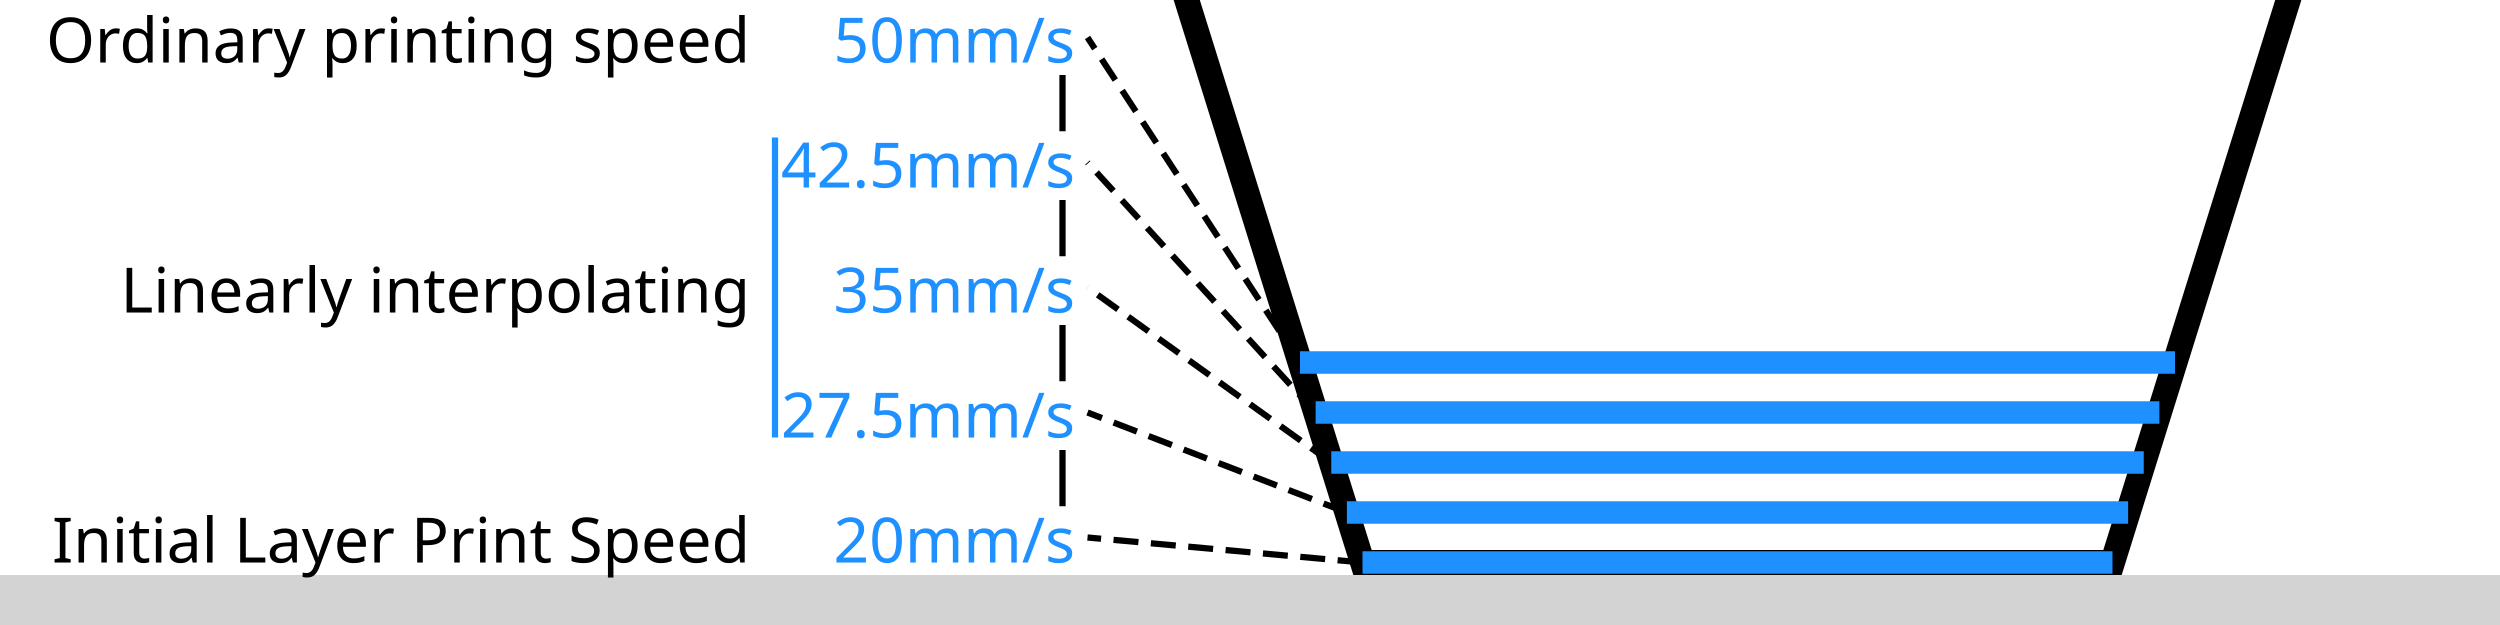
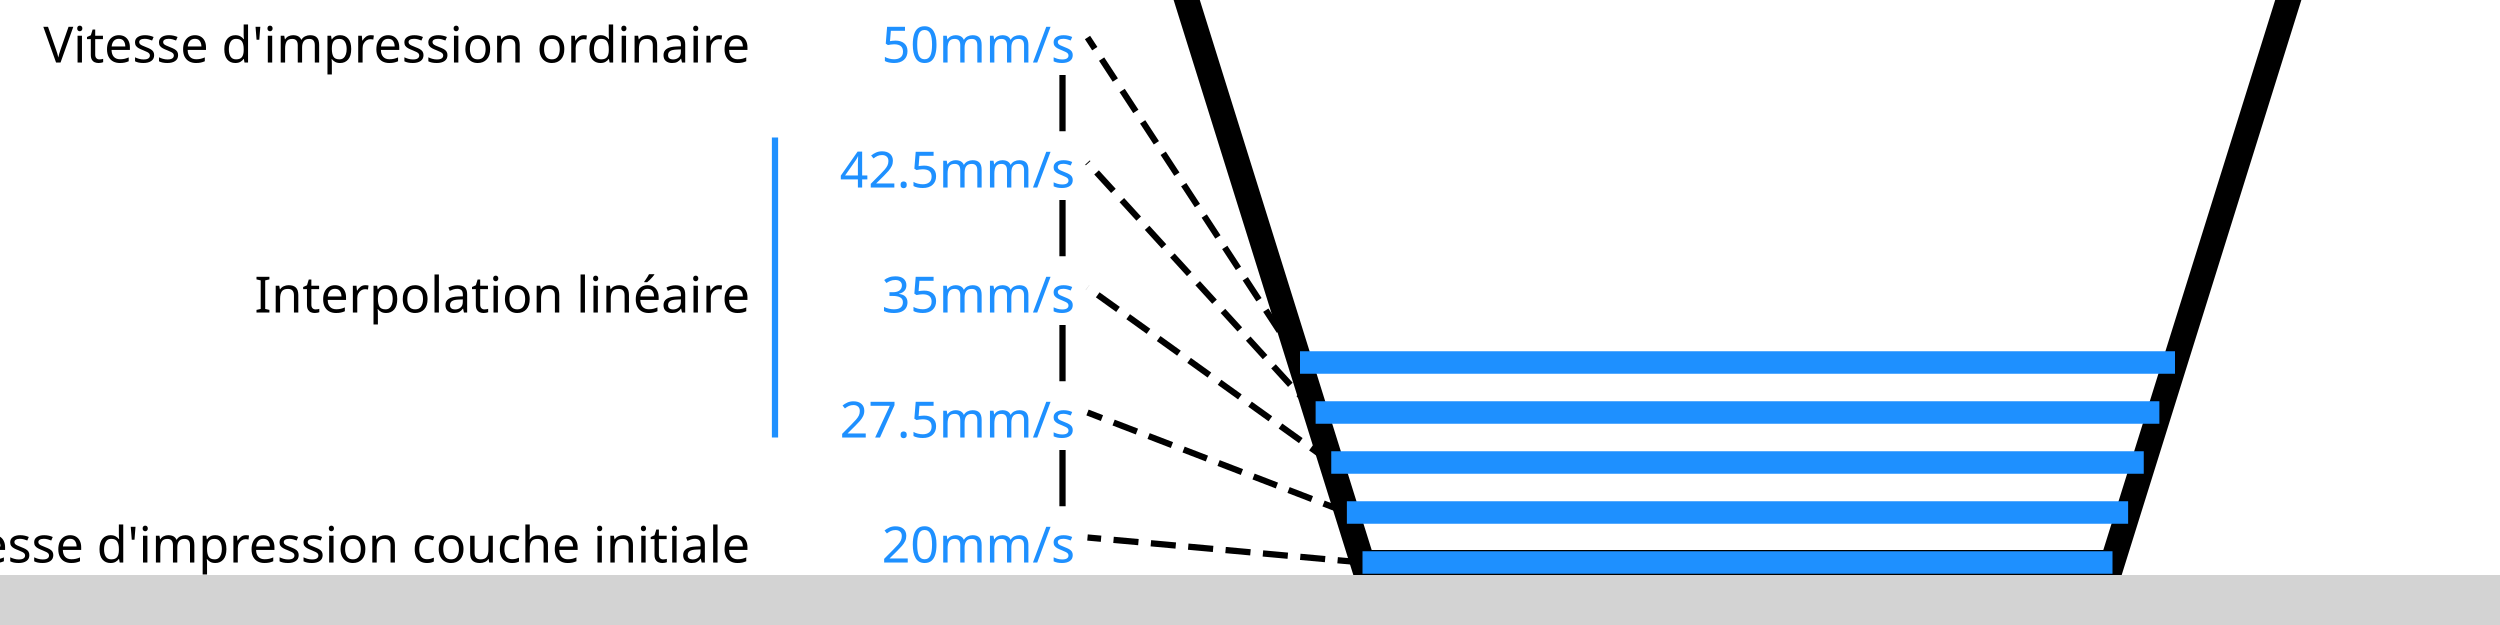
<svg xmlns="http://www.w3.org/2000/svg" width="2000" height="500">
  <path d="M790,-510 l300,960 h600 l300,-960" fill="none" stroke="black" stroke-width="20" />
  <line x1="0" y1="480" x2="2000" y2="480" stroke="lightgrey" stroke-width="40" />
-   <g font-family="sans-serif" font-size="50px" text-anchor="end">
-     <text x="600" y="450">Initial Layer Print Speed</text>
-     <text x="600" y="250">Linearly interpolating</text>
-     <text x="600" y="50">Ordinary printing speed</text>
+   <g font-family="sans-serif" font-size="40px" text-anchor="end">
+     <text x="600" y="450">Vitesse d'impression couche initiale</text>
+     <text x="600" y="250">Interpolation linéaire</text>
+     <text x="600" y="50">Vitesse d'impression ordinaire</text>
    <g fill="dodgerblue">
      <text x="860" y="450">20mm/s</text>
      <text x="860" y="350">27.5mm/s</text>
      <text x="860" y="250">35mm/s</text>
      <text x="860" y="150">42.5mm/s</text>
      <text x="860" y="50">50mm/s</text>
    </g>
  </g>
  <line x1="620" y1="110" x2="620" y2="350" stroke="dodgerblue" stroke-width="5" />
  <g stroke="black" stroke-width="5">
    <line x1="850" y1="405" x2="850" y2="360" />
    <line x1="850" y1="305" x2="850" y2="260" />
    <line x1="850" y1="205" x2="850" y2="160" />
    <line x1="850" y1="105" x2="850" y2="60" />
  </g>
  <g stroke="black" stroke-width="5" stroke-dasharray="20 10">
    <line x1="1090" y1="450" x2="870" y2="430" />
    <line x1="1077.5" y1="410" x2="870" y2="330" />
    <line x1="1065" y1="370" x2="870" y2="230" />
    <line x1="1052.5" y1="330" x2="870" y2="130" />
    <line x1="1040" y1="290" x2="870" y2="30" />
  </g>
  <g stroke="dodgerblue" stroke-width="18">
    <line x1="1090" y1="450" x2="1690" y2="450" />
    <line x1="1077.5" y1="410" x2="1702.5" y2="410" />
    <line x1="1065" y1="370" x2="1715" y2="370" />
    <line x1="1052.5" y1="330" x2="1727.5" y2="330" />
    <line x1="1040" y1="290" x2="1740" y2="290" />
  </g>
</svg>
